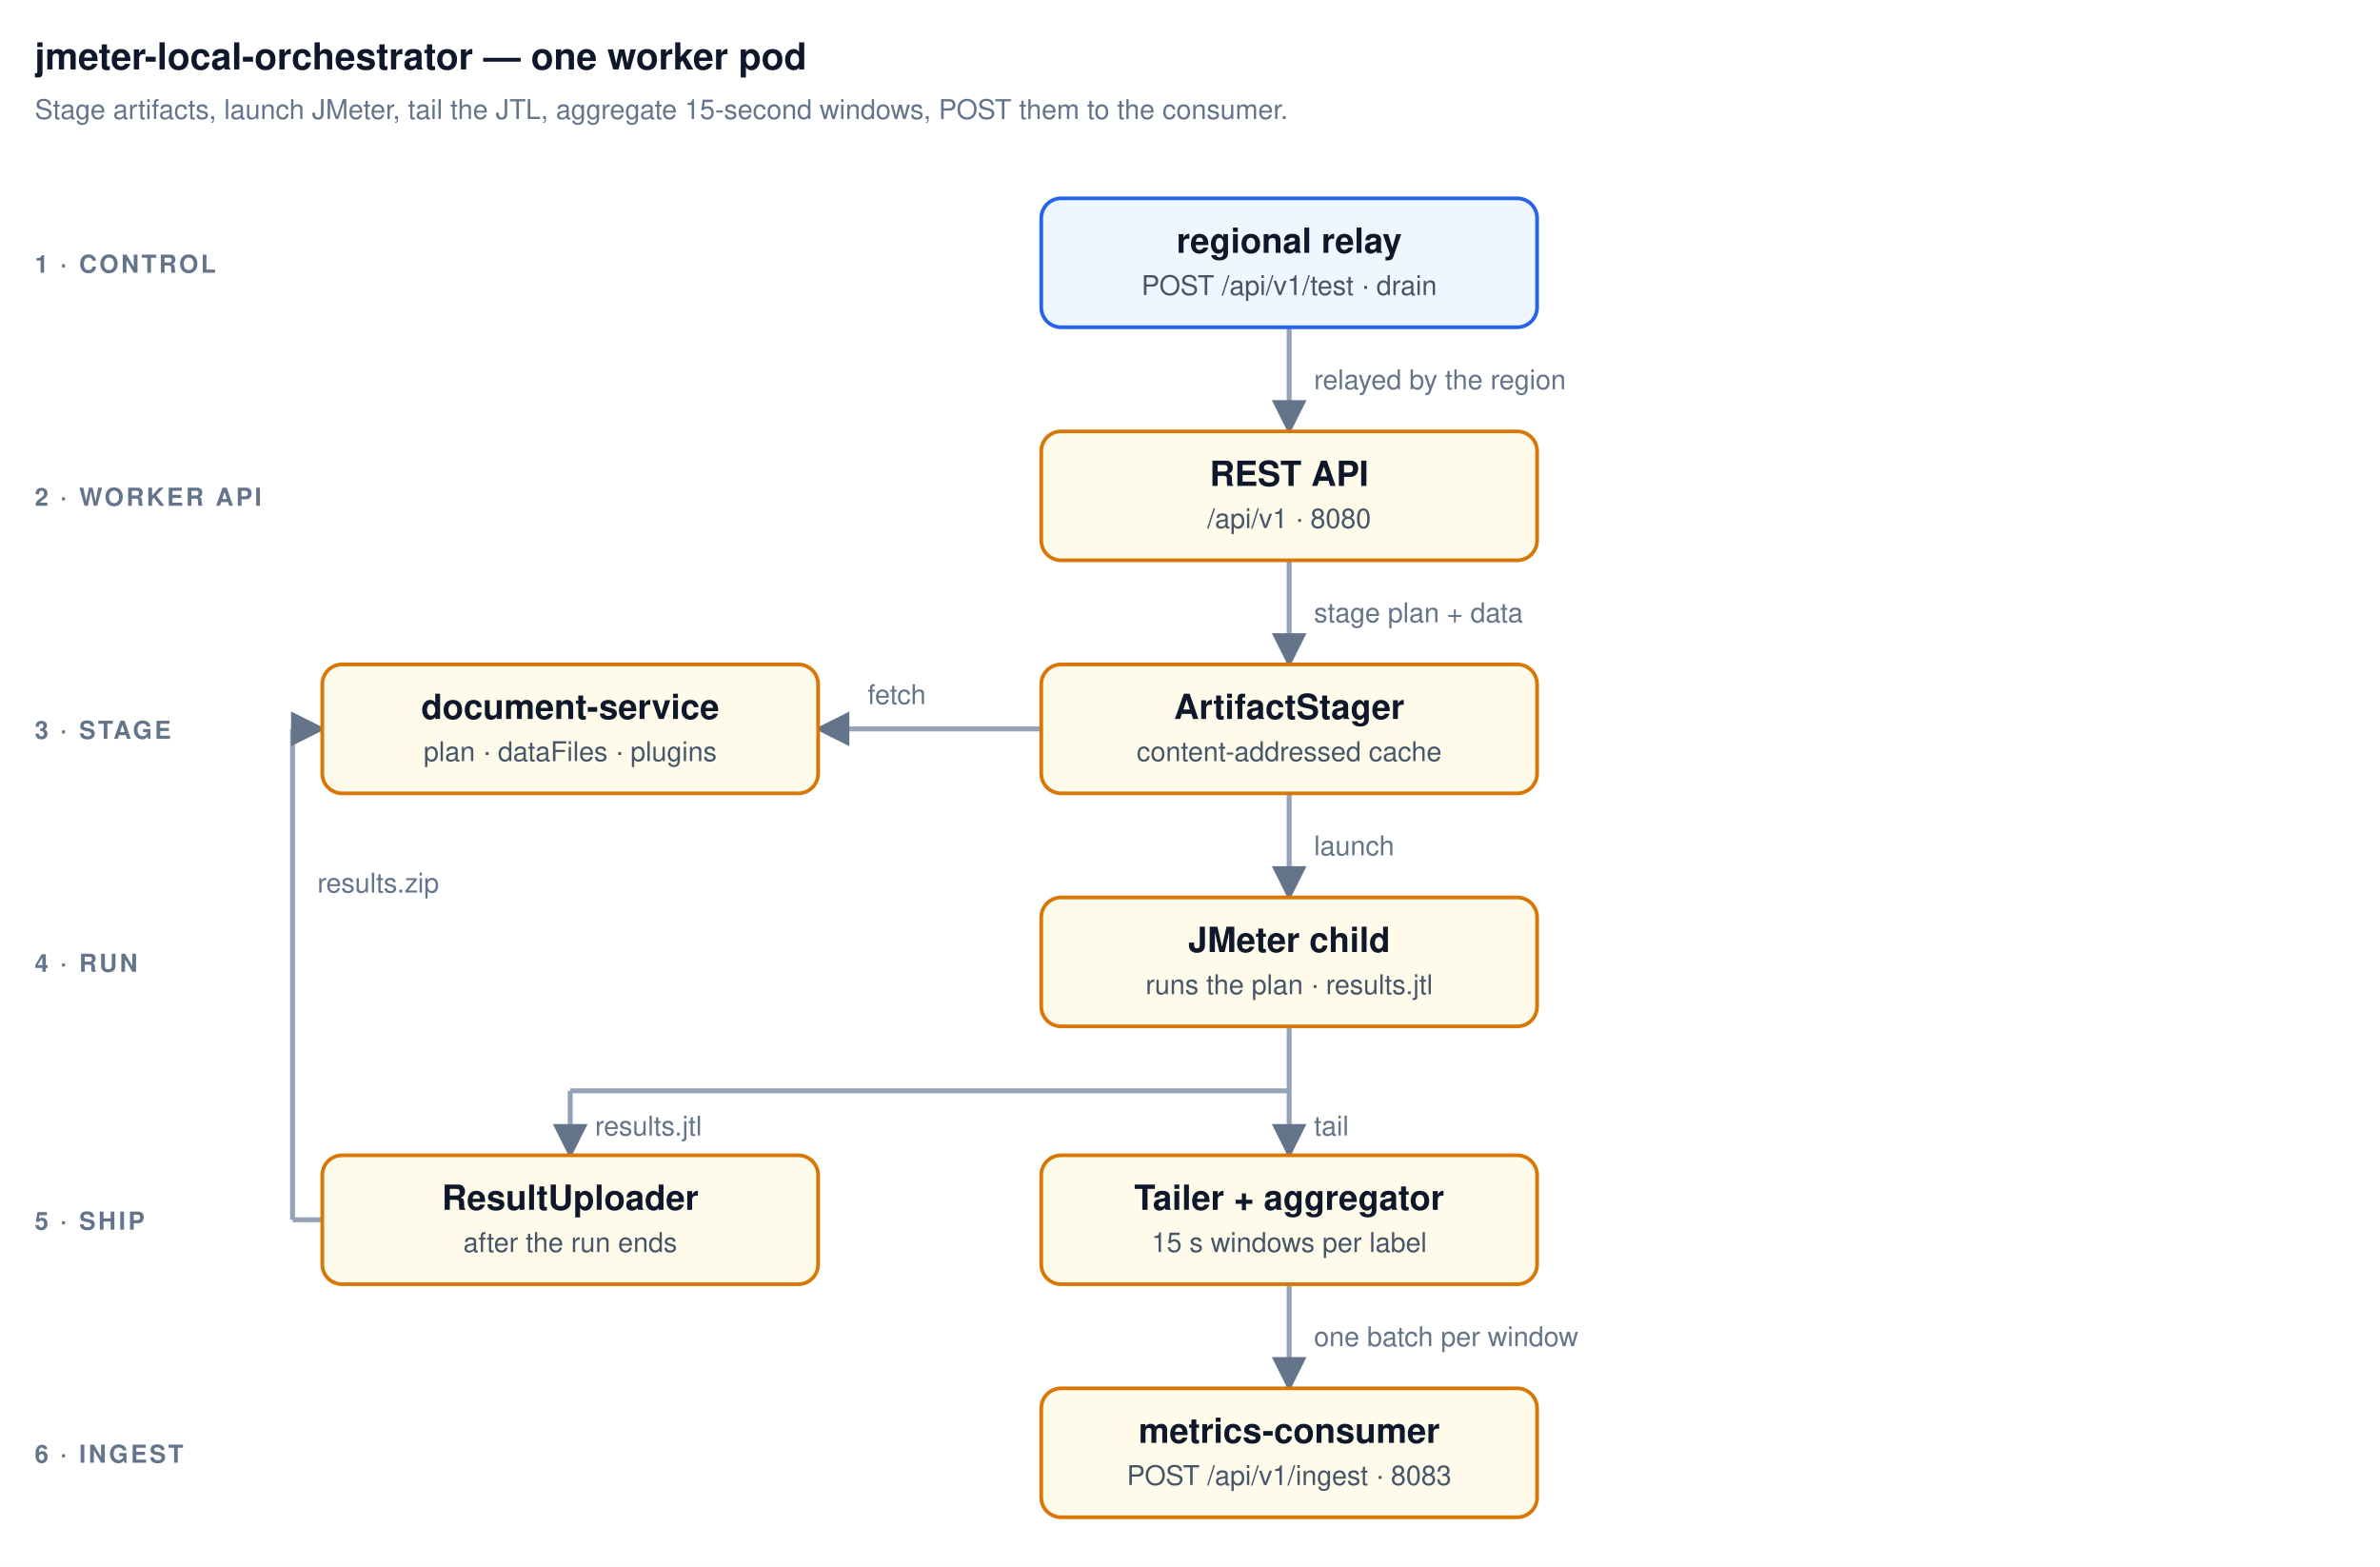
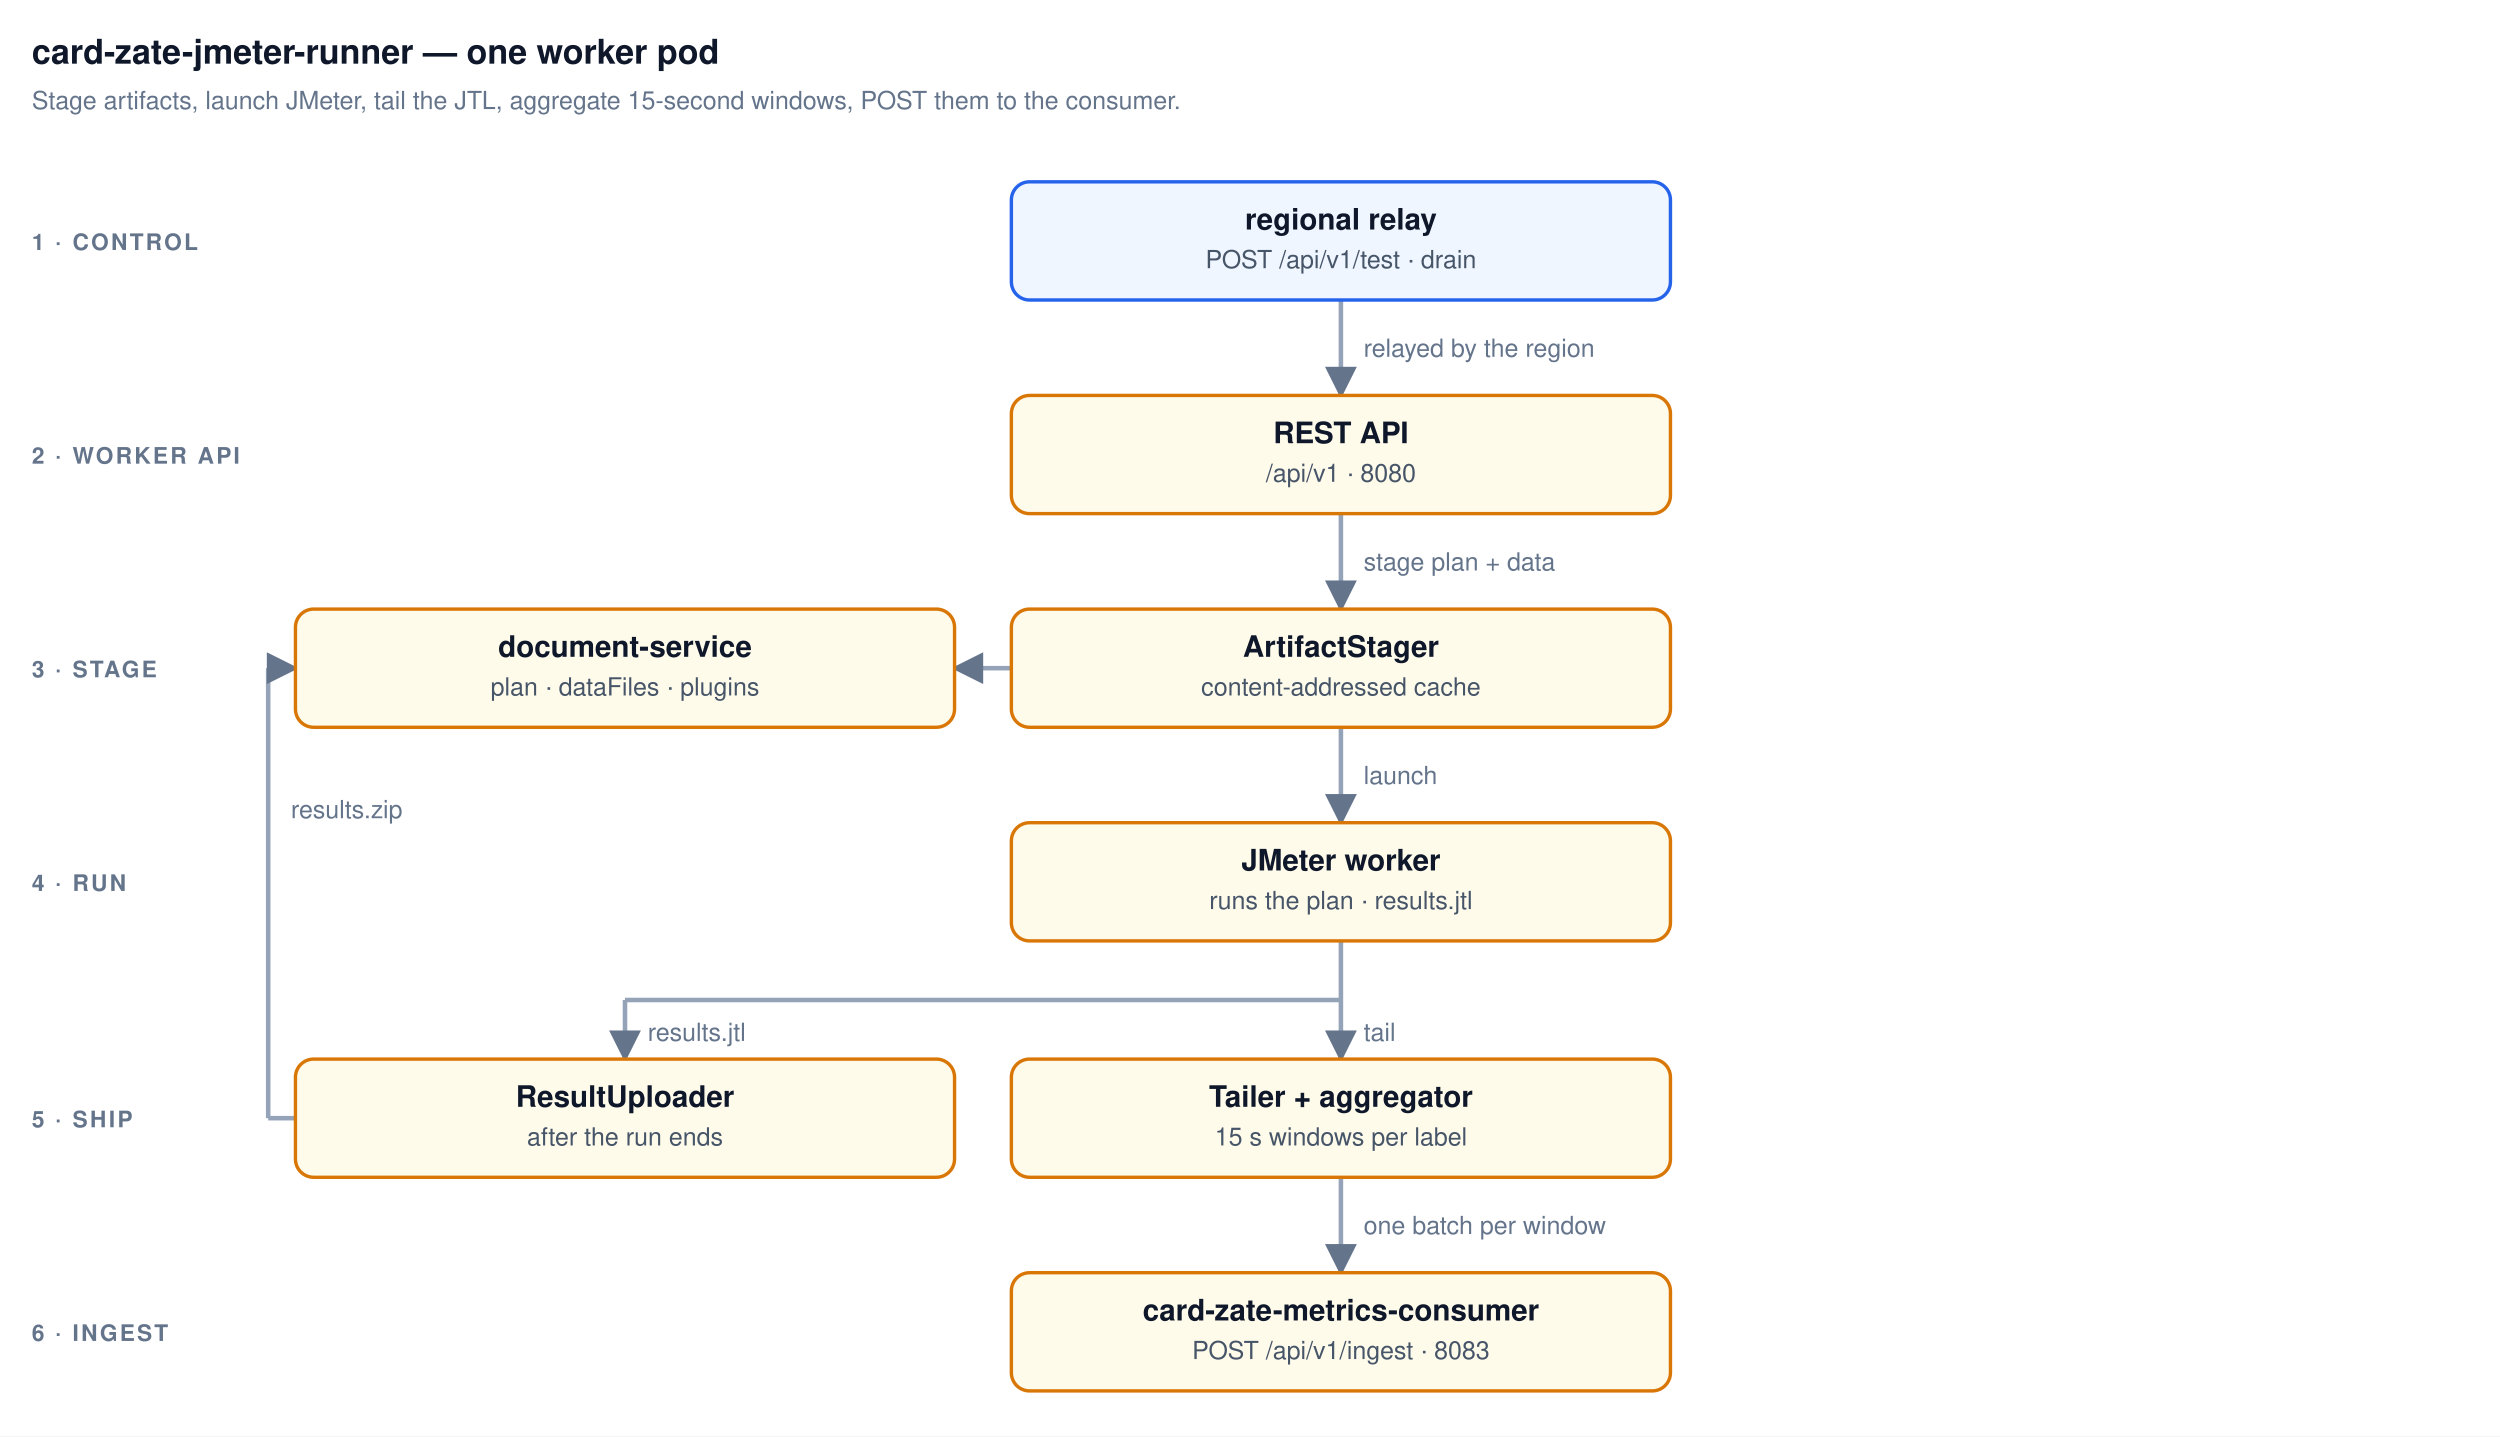
- <svg xmlns="http://www.w3.org/2000/svg" viewBox="0 0 960 632" width="960" height="632" role="img" aria-label="The local orchestrator, one per worker pod: the region relays the hub's start call, the stager fetches the plan and data files from the document service, JMeter runs as a child process, and the tailer aggregates 15-second windows and POSTs them to the metrics consumer. Results are uploaded back to the document service.">
+ <svg xmlns="http://www.w3.org/2000/svg" viewBox="0 0 1100 632" width="1100" height="632" role="img" aria-label="The JMeter runner, one per worker pod: the region relays the hub's start call, the stager fetches the plan and data files from the document service, JMeter runs as a worker process, and the tailer aggregates 15-second windows and POSTs them to the metrics consumer. Results are uploaded back to the document service.">
  <defs>
    <marker id="arrow" viewBox="0 0 10 10" refX="9" refY="5" markerWidth="7" markerHeight="7" orient="auto-start-reverse">
      <path d="M0,0 L10,5 L0,10 z" fill="#64748b" />
    </marker>
  </defs>
-   <rect x="0" y="0" width="960" height="632" fill="#ffffff" />
+   <rect x="0" y="0" width="1100" height="632" fill="#ffffff" />
  <g font-family="Segoe UI, Helvetica, Arial, sans-serif">
-     <text x="14" y="28" font-size="15" font-weight="700" fill="#0f172a">jmeter-local-orchestrator — one worker pod</text>
+     <text x="14" y="28" font-size="15" font-weight="700" fill="#0f172a">card-zate-jmeter-runner — one worker pod</text>
    <text x="14" y="48" font-size="11" fill="#64748b">Stage artifacts, launch JMeter, tail the JTL, aggregate 15-second windows, POST them to the consumer.</text>
    <g font-size="10" font-weight="600" fill="#64748b" letter-spacing="1">
      <text x="14" y="110">1 · CONTROL</text>
      <text x="14" y="204">2 · WORKER API</text>
      <text x="14" y="298">3 · STAGE</text>
      <text x="14" y="392">4 · RUN</text>
      <text x="14" y="496">5 · SHIP</text>
      <text x="14" y="590">6 · INGEST</text>
    </g>
    <g fill="none" stroke="#94a3b8" stroke-width="2">
-       <line x1="520" y1="132" x2="520" y2="174" marker-end="url(#arrow)" />
-       <line x1="520" y1="226" x2="520" y2="268" marker-end="url(#arrow)" />
-       <line x1="420" y1="294" x2="330" y2="294" marker-end="url(#arrow)" />
-       <line x1="520" y1="320" x2="520" y2="362" marker-end="url(#arrow)" />
-       <line x1="520" y1="414" x2="520" y2="440" />
-       <line x1="230" y1="440" x2="520" y2="440" />
-       <line x1="230" y1="440" x2="230" y2="466" marker-end="url(#arrow)" />
-       <line x1="520" y1="440" x2="520" y2="466" marker-end="url(#arrow)" />
-       <line x1="520" y1="518" x2="520" y2="560" marker-end="url(#arrow)" />
+       <line x1="590" y1="132" x2="590" y2="174" marker-end="url(#arrow)" />
+       <line x1="590" y1="226" x2="590" y2="268" marker-end="url(#arrow)" />
+       <line x1="445" y1="294" x2="420" y2="294" marker-end="url(#arrow)" />
+       <line x1="590" y1="320" x2="590" y2="362" marker-end="url(#arrow)" />
+       <line x1="590" y1="414" x2="590" y2="440" />
+       <line x1="275" y1="440" x2="590" y2="440" />
+       <line x1="275" y1="440" x2="275" y2="466" marker-end="url(#arrow)" />
+       <line x1="590" y1="440" x2="590" y2="466" marker-end="url(#arrow)" />
+       <line x1="590" y1="518" x2="590" y2="560" marker-end="url(#arrow)" />
      <line x1="130" y1="492" x2="118" y2="492" />
      <line x1="118" y1="492" x2="118" y2="294" />
      <line x1="118" y1="294" x2="130" y2="294" marker-end="url(#arrow)" />
    </g>
    <g font-size="11" fill="#64748b">
-       <text x="530" y="157">relayed by the region</text>
-       <text x="530" y="251">stage plan + data</text>
-       <text x="350" y="284">fetch</text>
-       <text x="530" y="345">launch</text>
-       <text x="240" y="458">results.jtl</text>
-       <text x="530" y="458">tail</text>
+       <text x="600" y="157">relayed by the region</text>
+       <text x="600" y="251">stage plan + data</text>
+       <text x="600" y="345">launch</text>
+       <text x="285" y="458">results.jtl</text>
+       <text x="600" y="458">tail</text>
      <text x="128" y="360">results.zip</text>
-       <text x="530" y="543">one batch per window</text>
+       <text x="600" y="543">one batch per window</text>
    </g>
-     <rect x="420" y="80" width="200" height="52" rx="8" fill="#eff6ff" stroke="#2563eb" stroke-width="1.5" />
-     <text x="520" y="102" text-anchor="middle" font-size="14" font-weight="600" fill="#0f172a">regional relay</text>
-     <text x="520" y="119" text-anchor="middle" font-size="11" fill="#475569">POST /api/v1/test · drain</text>
-     <rect x="420" y="174" width="200" height="52" rx="8" fill="#fffbeb" stroke="#d97706" stroke-width="1.5" />
-     <text x="520" y="196" text-anchor="middle" font-size="14" font-weight="600" fill="#0f172a">REST API</text>
-     <text x="520" y="213" text-anchor="middle" font-size="11" fill="#475569">/api/v1 · 8080</text>
-     <rect x="130" y="268" width="200" height="52" rx="8" fill="#fffbeb" stroke="#d97706" stroke-width="1.5" />
-     <text x="230" y="290" text-anchor="middle" font-size="14" font-weight="600" fill="#0f172a">document-service</text>
-     <text x="230" y="307" text-anchor="middle" font-size="11" fill="#475569">plan · dataFiles · plugins</text>
-     <rect x="420" y="268" width="200" height="52" rx="8" fill="#fffbeb" stroke="#d97706" stroke-width="1.5" />
-     <text x="520" y="290" text-anchor="middle" font-size="14" font-weight="600" fill="#0f172a">ArtifactStager</text>
-     <text x="520" y="307" text-anchor="middle" font-size="11" fill="#475569">content-addressed cache</text>
-     <rect x="420" y="362" width="200" height="52" rx="8" fill="#fffbeb" stroke="#d97706" stroke-width="1.5" />
-     <text x="520" y="384" text-anchor="middle" font-size="14" font-weight="600" fill="#0f172a">JMeter child</text>
-     <text x="520" y="401" text-anchor="middle" font-size="11" fill="#475569">runs the plan · results.jtl</text>
-     <rect x="130" y="466" width="200" height="52" rx="8" fill="#fffbeb" stroke="#d97706" stroke-width="1.5" />
-     <text x="230" y="488" text-anchor="middle" font-size="14" font-weight="600" fill="#0f172a">ResultUploader</text>
-     <text x="230" y="505" text-anchor="middle" font-size="11" fill="#475569">after the run ends</text>
-     <rect x="420" y="466" width="200" height="52" rx="8" fill="#fffbeb" stroke="#d97706" stroke-width="1.5" />
-     <text x="520" y="488" text-anchor="middle" font-size="14" font-weight="600" fill="#0f172a">Tailer + aggregator</text>
-     <text x="520" y="505" text-anchor="middle" font-size="11" fill="#475569">15 s windows per label</text>
-     <rect x="420" y="560" width="200" height="52" rx="8" fill="#fffbeb" stroke="#d97706" stroke-width="1.5" />
-     <text x="520" y="582" text-anchor="middle" font-size="14" font-weight="600" fill="#0f172a">metrics-consumer</text>
-     <text x="520" y="599" text-anchor="middle" font-size="11" fill="#475569">POST /api/v1/ingest · 8083</text>
+     <rect x="445" y="80" width="290" height="52" rx="8" fill="#eff6ff" stroke="#2563eb" stroke-width="1.5" />
+     <text x="590" y="101" text-anchor="middle" font-size="13" font-weight="600" fill="#0f172a">regional relay</text>
+     <text x="590" y="118" text-anchor="middle" font-size="11" fill="#475569">POST /api/v1/test · drain</text>
+     <rect x="445" y="174" width="290" height="52" rx="8" fill="#fffbeb" stroke="#d97706" stroke-width="1.5" />
+     <text x="590" y="195" text-anchor="middle" font-size="13" font-weight="600" fill="#0f172a">REST API</text>
+     <text x="590" y="212" text-anchor="middle" font-size="11" fill="#475569">/api/v1 · 8080</text>
+     <rect x="130" y="268" width="290" height="52" rx="8" fill="#fffbeb" stroke="#d97706" stroke-width="1.5" />
+     <text x="275" y="289" text-anchor="middle" font-size="13" font-weight="600" fill="#0f172a">document-service</text>
+     <text x="275" y="306" text-anchor="middle" font-size="11" fill="#475569">plan · dataFiles · plugins</text>
+     <rect x="445" y="268" width="290" height="52" rx="8" fill="#fffbeb" stroke="#d97706" stroke-width="1.5" />
+     <text x="590" y="289" text-anchor="middle" font-size="13" font-weight="600" fill="#0f172a">ArtifactStager</text>
+     <text x="590" y="306" text-anchor="middle" font-size="11" fill="#475569">content-addressed cache</text>
+     <rect x="445" y="362" width="290" height="52" rx="8" fill="#fffbeb" stroke="#d97706" stroke-width="1.5" />
+     <text x="590" y="383" text-anchor="middle" font-size="13" font-weight="600" fill="#0f172a">JMeter worker</text>
+     <text x="590" y="400" text-anchor="middle" font-size="11" fill="#475569">runs the plan · results.jtl</text>
+     <rect x="130" y="466" width="290" height="52" rx="8" fill="#fffbeb" stroke="#d97706" stroke-width="1.5" />
+     <text x="275" y="487" text-anchor="middle" font-size="13" font-weight="600" fill="#0f172a">ResultUploader</text>
+     <text x="275" y="504" text-anchor="middle" font-size="11" fill="#475569">after the run ends</text>
+     <rect x="445" y="466" width="290" height="52" rx="8" fill="#fffbeb" stroke="#d97706" stroke-width="1.5" />
+     <text x="590" y="487" text-anchor="middle" font-size="13" font-weight="600" fill="#0f172a">Tailer + aggregator</text>
+     <text x="590" y="504" text-anchor="middle" font-size="11" fill="#475569">15 s windows per label</text>
+     <rect x="445" y="560" width="290" height="52" rx="8" fill="#fffbeb" stroke="#d97706" stroke-width="1.5" />
+     <text x="590" y="581" text-anchor="middle" font-size="13" font-weight="600" fill="#0f172a">card-zate-metrics-consumer</text>
+     <text x="590" y="598" text-anchor="middle" font-size="11" fill="#475569">POST /api/v1/ingest · 8083</text>
  </g>
</svg>
